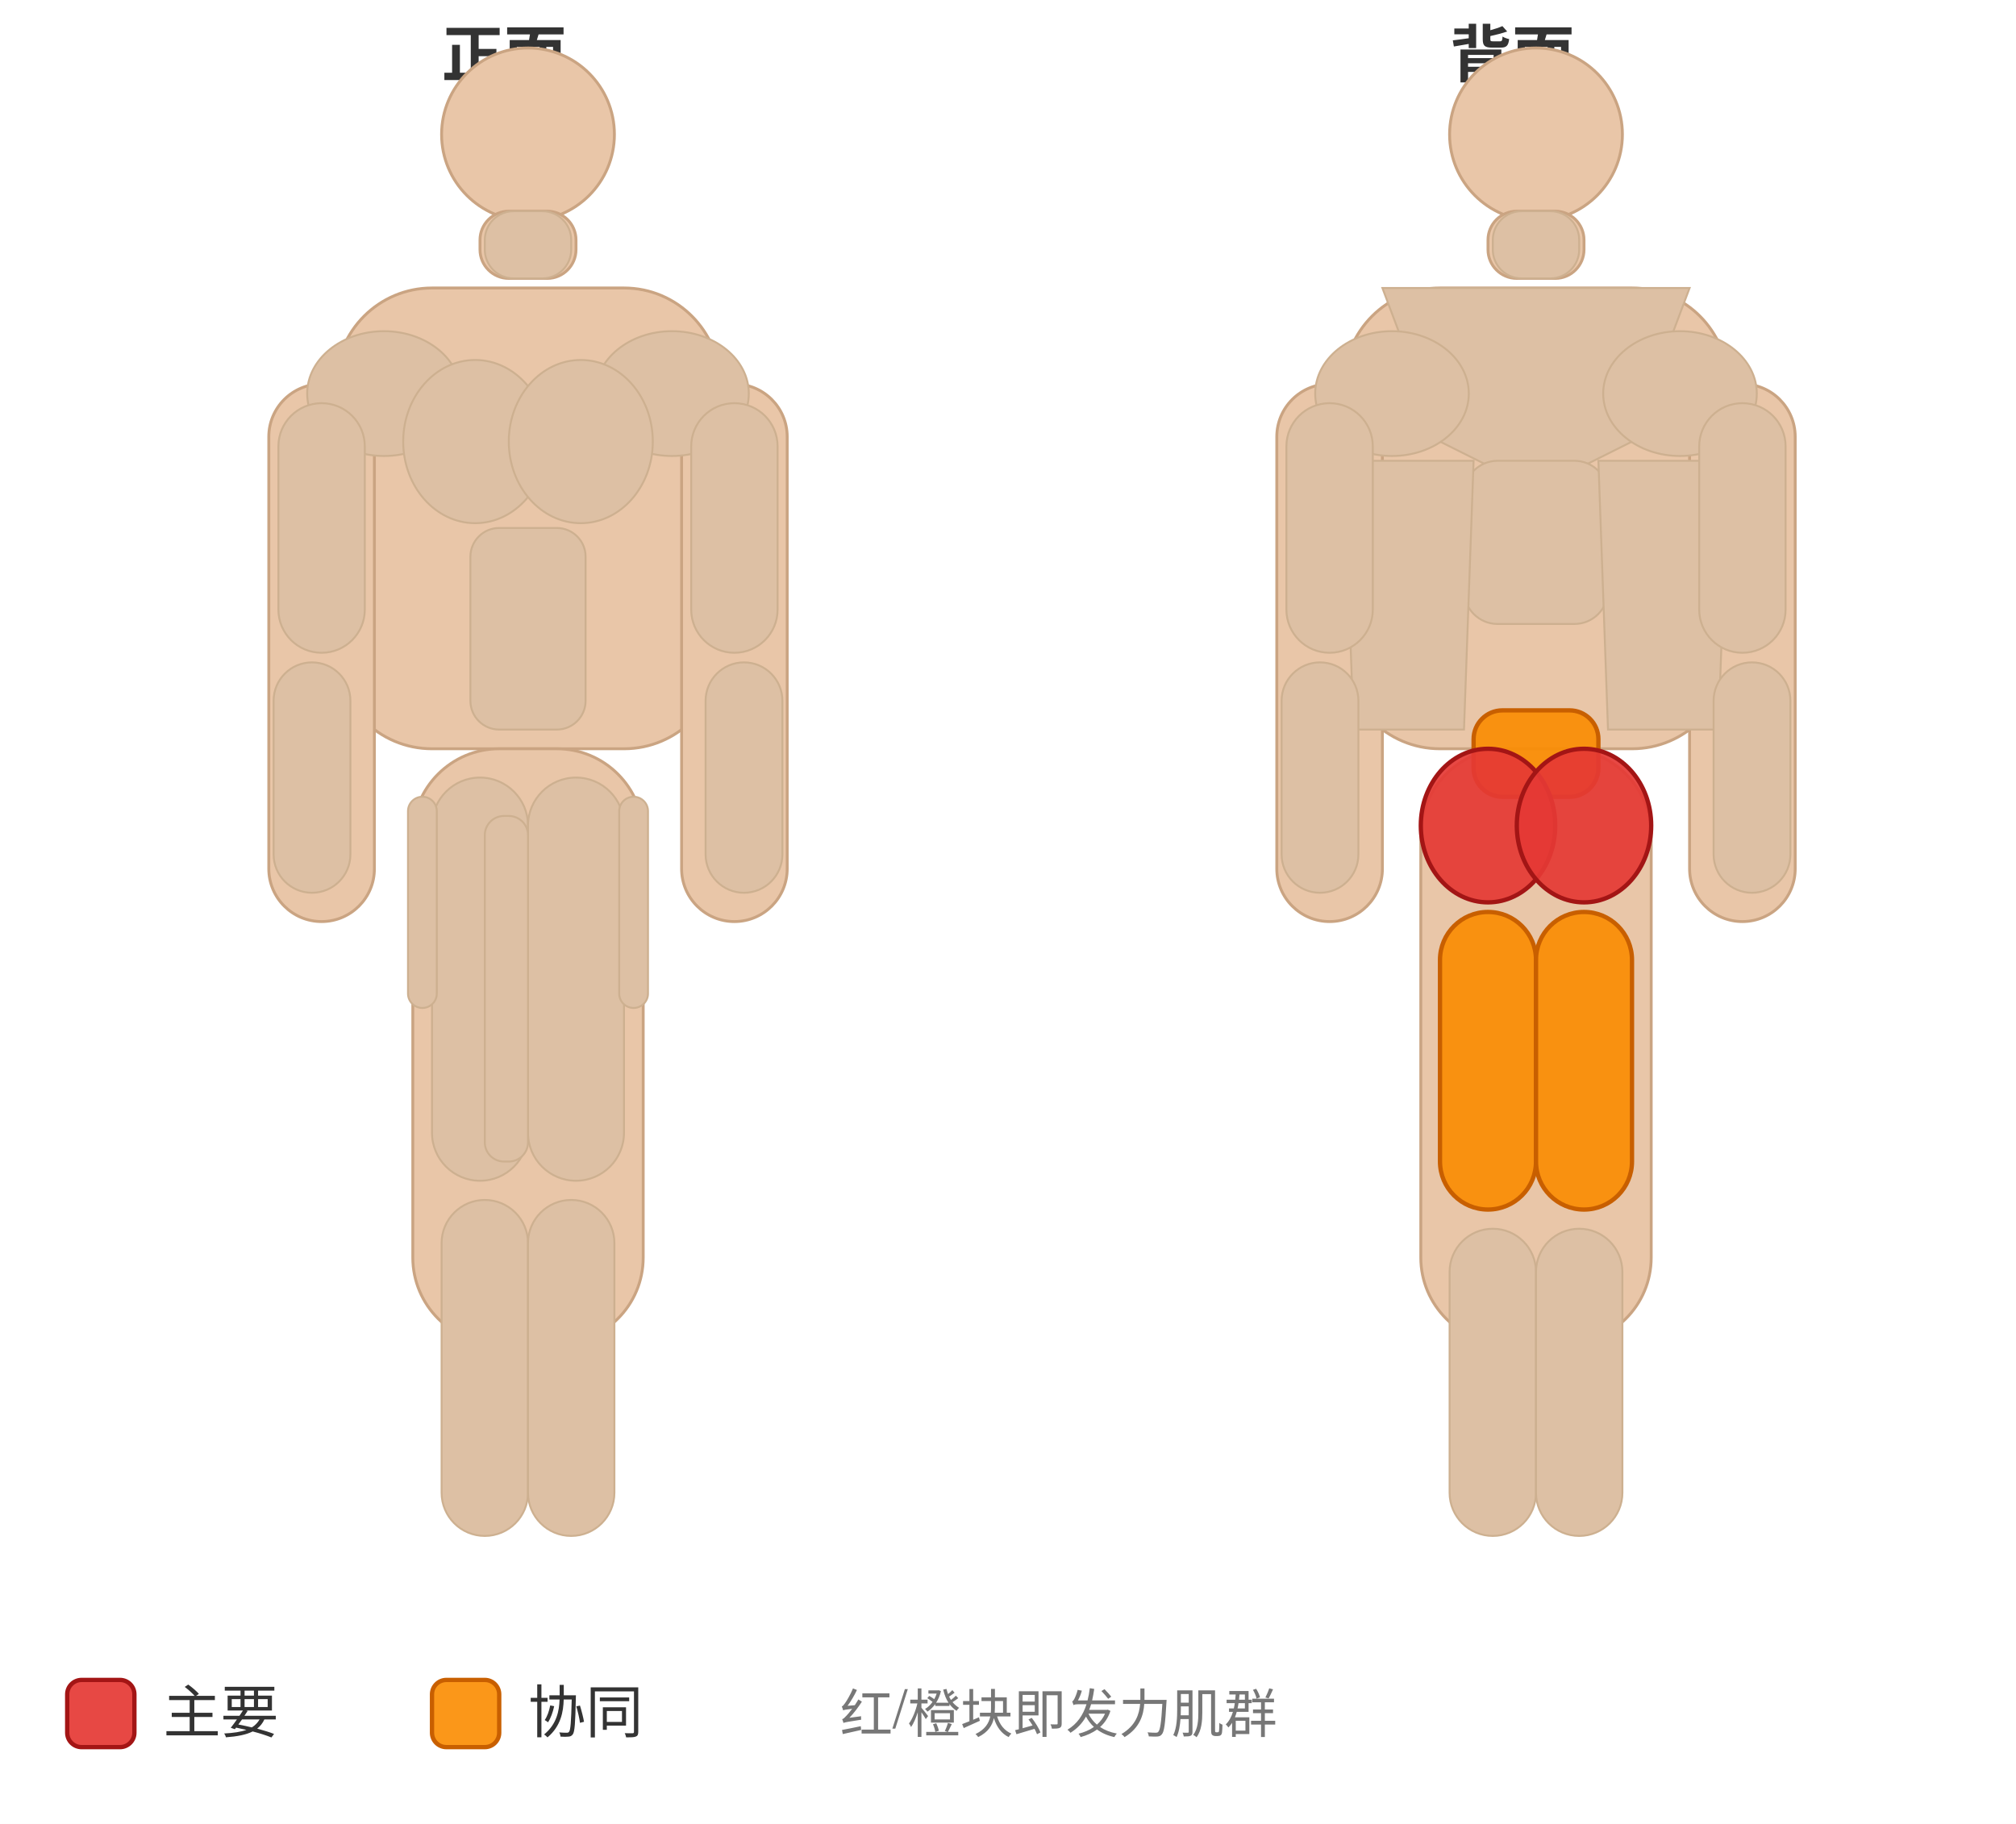
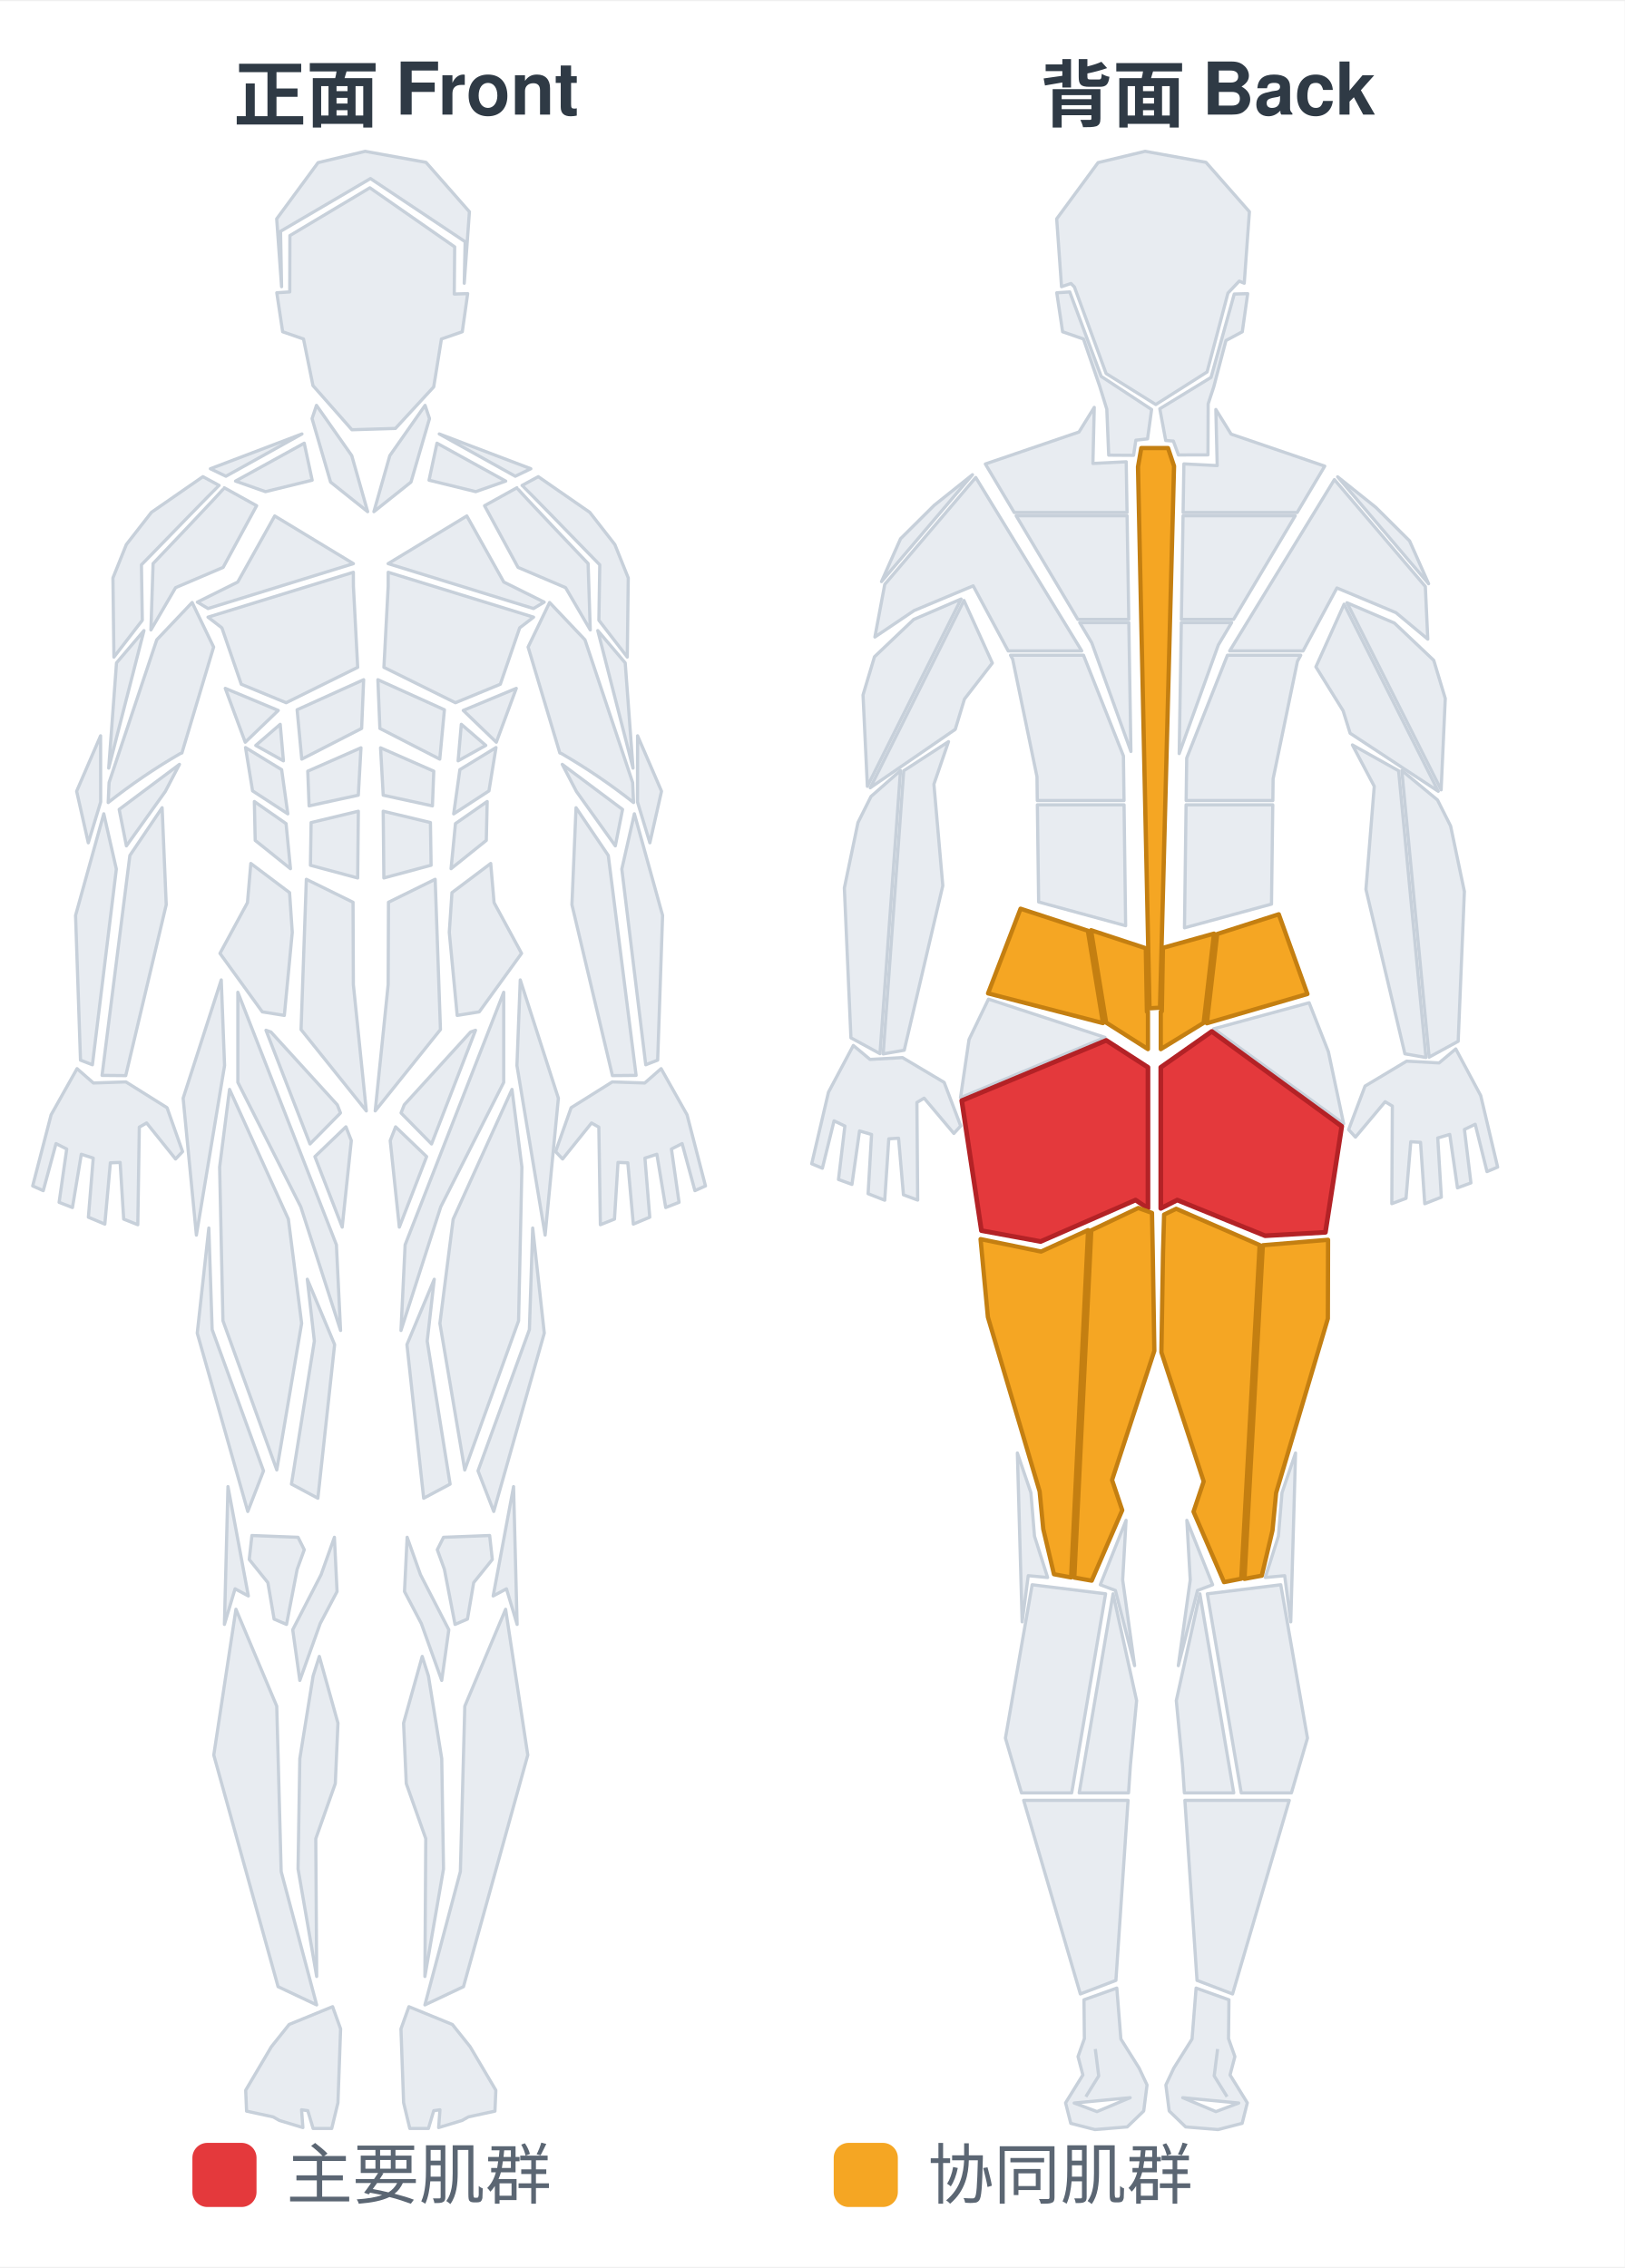
- <svg xmlns="http://www.w3.org/2000/svg" viewBox="0 0 420 380" width="420" height="380" font-family="-apple-system,Segoe UI,Helvetica,Arial,sans-serif">
-   <rect width="420" height="380" fill="#ffffff" />
-   <text x="105" y="16" font-size="13" font-weight="700" text-anchor="middle" fill="#333">正面</text>
-   <text x="315" y="16" font-size="13" font-weight="700" text-anchor="middle" fill="#333">背面</text>
-   <g transform="translate(10,0)">
-     <circle fill="#e9c6a8" stroke="#caa482" stroke-width="0.6" cx="100" cy="28" r="18" />
-     <rect fill="#e9c6a8" stroke="#caa482" stroke-width="0.6" x="90" y="44" width="20" height="14" rx="6" />
-     <rect fill="#e9c6a8" stroke="#caa482" stroke-width="0.6" x="60" y="60" width="80" height="96" rx="20" />
-     <rect fill="#e9c6a8" stroke="#caa482" stroke-width="0.6" x="46" y="80" width="22" height="112" rx="11" />
-     <rect fill="#e9c6a8" stroke="#caa482" stroke-width="0.6" x="132" y="80" width="22" height="112" rx="11" />
-     <rect fill="#e9c6a8" stroke="#caa482" stroke-width="0.6" x="76" y="156" width="48" height="124" rx="18" />
-     <rect fill="#ddc0a4" stroke="#cdb090" stroke-width="0.4" x="91" y="44" width="18" height="14" rx="6" />
-     <ellipse fill="#ddc0a4" stroke="#cdb090" stroke-width="0.4" cx="70" cy="82" rx="16" ry="13" />
-     <ellipse fill="#ddc0a4" stroke="#cdb090" stroke-width="0.4" cx="130" cy="82" rx="16" ry="13" />
-     <ellipse fill="#ddc0a4" stroke="#cdb090" stroke-width="0.4" cx="89" cy="92" rx="15" ry="17" />
-     <ellipse fill="#ddc0a4" stroke="#cdb090" stroke-width="0.4" cx="111" cy="92" rx="15" ry="17" />
-     <rect fill="#ddc0a4" stroke="#cdb090" stroke-width="0.4" x="48" y="84" width="18" height="52" rx="9" />
-     <rect fill="#ddc0a4" stroke="#cdb090" stroke-width="0.4" x="134" y="84" width="18" height="52" rx="9" />
-     <rect fill="#ddc0a4" stroke="#cdb090" stroke-width="0.4" x="47" y="138" width="16" height="48" rx="8" />
-     <rect fill="#ddc0a4" stroke="#cdb090" stroke-width="0.4" x="137" y="138" width="16" height="48" rx="8" />
-     <rect fill="#ddc0a4" stroke="#cdb090" stroke-width="0.4" x="88" y="110" width="24" height="42" rx="6" />
-     <rect fill="#ddc0a4" stroke="#cdb090" stroke-width="0.4" x="80" y="162" width="20" height="84" rx="10" />
-     <rect fill="#ddc0a4" stroke="#cdb090" stroke-width="0.4" x="100" y="162" width="20" height="84" rx="10" />
-     <rect fill="#ddc0a4" stroke="#cdb090" stroke-width="0.4" x="91" y="170" width="9" height="72" rx="4" />
-     <rect fill="#ddc0a4" stroke="#cdb090" stroke-width="0.4" x="75" y="166" width="6" height="44" rx="3" />
-     <rect fill="#ddc0a4" stroke="#cdb090" stroke-width="0.4" x="119" y="166" width="6" height="44" rx="3" />
-     <rect fill="#ddc0a4" stroke="#cdb090" stroke-width="0.4" x="82" y="250" width="18" height="70" rx="9" />
-     <rect fill="#ddc0a4" stroke="#cdb090" stroke-width="0.4" x="100" y="250" width="18" height="70" rx="9" />
+ <svg xmlns="http://www.w3.org/2000/svg" viewBox="0 0 76 106" width="260" height="363" role="img" font-family="-apple-system,BlinkMacSystemFont,Segoe UI,Helvetica,Arial,sans-serif">
+   <rect width="76" height="106" fill="#ffffff" />
+   <text x="19" y="5.6" font-size="3.4" font-weight="600" text-anchor="middle" fill="#2f3a45">正面 Front</text>
+   <text x="56.5" y="5.6" font-size="3.4" font-weight="600" text-anchor="middle" fill="#2f3a45">背面 Back</text>
+   <g transform="translate(1.5,7)">
+     <path d="m 11.672,6.359 -0.048,-2.591 4.206,-2.468 4.428,2.954 -0.041,1.944 0.242,-3.345 -2.031,-2.311 -2.845,-0.516 -2.204,0.529 -1.936,2.631 z" fill="#e8ecf1" stroke="#c7d0da" stroke-width="0.15" stroke-linejoin="round" />
+     <path d="m 19.749,6.703 0.02,-2.207 -3.967,-2.764 -3.741,2.236 -0.006,2.635 -0.607,0.04 0.274,1.824 0.976,0.339 0.442,2.18 1.822,2.066 2.035,-0.061 1.792,-1.944 0.36,-2.241 0.976,-0.339 0.252,-1.784 z" fill="#e8ecf1" stroke="#c7d0da" stroke-width="0.15" stroke-linejoin="round" />
+     <path d="m 13.305,11.911 1.65,2.352 0.744,2.622 -1.735,-1.384 -0.866,-2.971 z" fill="#e8ecf1" stroke="#c7d0da" stroke-width="0.15" stroke-linejoin="round" />
+     <path d="m 18.385,11.911 -1.65,2.352 -0.745,2.622 1.735,-1.384 0.866,-2.971 z" fill="#e8ecf1" stroke="#c7d0da" stroke-width="0.15" stroke-linejoin="round" />
+     <path d="m 19.048,13.248 3.557,1.979 0.727,-0.351 z m -0.107,0.433 -0.371,1.731 2.185,0.536 1.401,-0.494 z" fill="#e8ecf1" stroke="#c7d0da" stroke-width="0.15" stroke-linejoin="round" />
+     <path d="m 22.922,15.657 0.758,-0.41 2.408,1.668 1.174,1.507 0.627,1.563 -0.046,3.702 -1.328,-1.722 0.041,-2.594 -0.488,-0.5 c 0,0 -3.098,-3.191 -3.144,-3.214 z m -0.241,0.109 c -0.001,0.052 3.33,3.547 3.33,3.547 l 0.101,3.104 -1.154,-1.978 -2.225,-0.948 -1.566,-2.885 z" fill="#e8ecf1" stroke="#c7d0da" stroke-width="0.15" stroke-linejoin="round" />
+     <path d="m 12.625,13.248 -3.557,1.979 -0.727,-0.351 z m 0.107,0.433 0.371,1.731 -2.185,0.536 -1.401,-0.494 z" fill="#e8ecf1" stroke="#c7d0da" stroke-width="0.15" stroke-linejoin="round" />
+     <path d="m 8.75,15.657 -0.758,-0.41 -2.408,1.668 -1.174,1.507 -0.627,1.563 0.046,3.702 1.328,-1.722 -0.041,-2.594 0.488,-0.5 c 0,0 3.098,-3.191 3.144,-3.214 z m 0.241,0.109 c 0.002,0.052 -3.33,3.547 -3.33,3.547 l -0.101,3.104 1.154,-1.978 2.225,-0.948 1.566,-2.885 z" fill="#e8ecf1" stroke="#c7d0da" stroke-width="0.15" stroke-linejoin="round" />
+     <path d="m 27.622,30.815 -0.338,1.705 -1.819,-2.544 -0.663,-1.269 z m -2.853,-2.61 c -0.026,-0.014 -0.054,-0.025 -0.082,-0.032 l -1.483,-4.955 1.005,-2.084 1.655,1.745 2.23,6.677 0.042,0.937 c -1.065,-0.842 -2.19,-1.607 -3.364,-2.288 z m 1.694,-5.757 1.649,6.434 -0.365,-4.923 z" fill="#e8ecf1" stroke="#c7d0da" stroke-width="0.15" stroke-linejoin="round" />
+     <path d="m 26.955,32.969 1.301,10.289 -1.108,0.01 -1.894,-7.996 0.192,-4.537 z m 1.22,-1.95 -0.587,2.586 1.119,9.156 0.558,-0.217 0.23,-6.77 z" fill="#e8ecf1" stroke="#c7d0da" stroke-width="0.15" stroke-linejoin="round" />
+     <path d="m 4.075,30.815 0.338,1.705 1.819,-2.544 0.663,-1.269 z m 2.853,-2.61 c 0.026,-0.014 0.054,-0.025 0.082,-0.032 l 1.483,-4.955 -1.005,-2.084 -1.655,1.745 -2.23,6.677 -0.042,0.937 c 1.065,-0.842 2.19,-1.607 3.364,-2.288 z m -1.694,-5.757 -1.649,6.434 0.365,-4.923 z" fill="#e8ecf1" stroke="#c7d0da" stroke-width="0.15" stroke-linejoin="round" />
+     <path d="m 4.575,32.969 -1.301,10.289 1.108,0.01 1.894,-7.996 -0.192,-4.537 z m -1.22,-1.95 0.587,2.586 -1.119,9.156 -0.558,-0.217 -0.23,-6.77 z" fill="#e8ecf1" stroke="#c7d0da" stroke-width="0.15" stroke-linejoin="round" />
+     <path d="m 20.337,17.085 1.729,3.091 1.890,0.94 -0.5,0.3 -6.8, -2.1 z" fill="#e8ecf1" stroke="#c7d0da" stroke-width="0.15" stroke-linejoin="round" />
+     <path d="m 16.66,19.72 6.8,2.1 -0.65,0.5 -0.906,2.638 -2.1,0.865 -3.345,-1.655 0.2,-3.8 z" fill="#e8ecf1" stroke="#c7d0da" stroke-width="0.15" stroke-linejoin="round" />
+     <path d="m 11.351,17.085 -1.729,3.091 -1.890,0.94 0.5,0.3 6.8,-2.1 z" fill="#e8ecf1" stroke="#c7d0da" stroke-width="0.15" stroke-linejoin="round" />
+     <path d="m 15.03,19.72 -6.8,2.1 0.65,0.5 0.906,2.638 2.1,0.865 3.346,-1.655 -0.2,-3.8 z" fill="#e8ecf1" stroke="#c7d0da" stroke-width="0.15" stroke-linejoin="round" />
+     <path d="m 19.642,34.708 1.813,-1.365 0.157,1.833 1.286,2.373 -1.98,2.737 -1.031,0.166 -0.37,-3.888 z" fill="#e8ecf1" stroke="#c7d0da" stroke-width="0.15" stroke-linejoin="round" />
+     <path d="M 19.289,26.152 l -3.112 -1.406 0.094 2.28 2.801 1.436 z M 21.224,27.820 l -1.294 0.721 0.15 -1.709 z M 20.171,26.183 l 2.48 -1.032 -0.934 2.521 z M 21.702,27.921 l -1.69 1.034 -0.289 2.068 1.65 -1.075 z" fill="#e8ecf1" stroke="#c7d0da" stroke-width="0.15" stroke-linejoin="round" />
+     <path d="M 18.791,29.025 l -0.062 1.624 -2.303 -0.5 -0.124 -2.217 z M 18.635,31.429 l 0.031 1.998 -2.21 0.594 -0.031 -3.123 z M 21.290,30.444 l -1.484 1.034 -0.206 2.109 1.649 -1.324 z" fill="#e8ecf1" stroke="#c7d0da" stroke-width="0.15" stroke-linejoin="round" />
+     <path d="m 12.046,34.708 -1.813,-1.365 -0.157,1.833 -1.286,2.374 1.98,2.736 1.031,0.166 0.371,-3.887 z" fill="#e8ecf1" stroke="#c7d0da" stroke-width="0.15" stroke-linejoin="round" />
+     <path d="m 15.636,44.92 -0.606,-5.912 -0.015,-3.849 -2.185,-1.075 -0.247,7.03 z" fill="#e8ecf1" stroke="#c7d0da" stroke-width="0.15" stroke-linejoin="round" />
+     <path d="m 16.052,44.919 0.606,-5.912 0.015,-3.849 2.184,-1.075 0.247,7.03 z" fill="#e8ecf1" stroke="#c7d0da" stroke-width="0.15" stroke-linejoin="round" />
+     <path d="m 12.399,26.152 3.112,-1.406 -0.094,2.28 -2.801,1.436 z m -1.935,1.669 1.294,0.721 -0.15,-1.709 z m 1.053,-1.637 -2.479,-1.033 0.934,2.521 z m -1.532,1.737 1.69,1.034 0.289,2.067 -1.649,-1.075 z" fill="#e8ecf1" stroke="#c7d0da" stroke-width="0.15" stroke-linejoin="round" />
+     <path d="M 12.897,29.025 l 0.062 1.624 2.303 -0.5 0.124 -2.217 z M 13.053,31.430 l -0.031 1.998 2.21 0.594 0.031 -3.123 z M 10.398,30.445 l 1.484 1.034 0.206 2.109 -1.65 -1.324 z" fill="#e8ecf1" stroke="#c7d0da" stroke-width="0.15" stroke-linejoin="round" />
+     <path d="m 14.404,45.04 0.022,-0.028 -0.149,-0.379 -3.102,-3.404 -0.233,-0.083 2.059,5.32 z m -1.173,2.018 1.277,3.299 0.426,-4.049 -0.252,-0.643 z" fill="#e8ecf1" stroke="#c7d0da" stroke-width="0.15" stroke-linejoin="round" />
+     <path d="m 17.284,45.04 -0.022,-0.028 0.149,-0.379 3.102,-3.404 0.232,-0.083 -2.058,5.32 z m 1.173,2.018 -1.277,3.299 -0.426,-4.048 0.252,-0.643 z" fill="#e8ecf1" stroke="#c7d0da" stroke-width="0.15" stroke-linejoin="round" />
+     <path d="m 23.419,50.399 -0.155,4.751 -2.403,6.609 0.736,1.9 2.364,-8.344 z m -0.582,-11.608 -0.155,4.007 1.318,7.932 0.62,-6.403 z m -0.387,5.123 -2.752,6.073 -0.62,4.874 1.162,6.858 2.519,-6.981 0.155,-7.188 z" fill="#e8ecf1" stroke="#c7d0da" stroke-width="0.15" stroke-linejoin="round" />
+     <path d="m 22.063,39.37 v 4.214 l -2.946,5.825 -1.86,5.783 0.194,-4.007 z m -3.249,13.426 -0.065,0.155 -1.213,2.902 0.783,7.188 1.236,-0.661 -1.071,-6.693 z" fill="#e8ecf1" stroke="#c7d0da" stroke-width="0.15" stroke-linejoin="round" />
+     <path d="m 17.256,87.868 0.124,3.452 0.29,1.206 h 0.871 l 0.249,-0.832 0.291,-0.042 -0.062,0.832 1.099,-0.333 0.291,-0.166 1.244,-0.27 0.042,-0.977 -1.203,-2.037 -0.83,-1.04 -2.033,-0.832 z" fill="#e8ecf1" stroke="#c7d0da" stroke-width="0.15" stroke-linejoin="round" />
+     <path d="m 18.251,70.441 0.291,0.915 0.622,3.868 0.083,5.157 -0.871,5.033 0.041,-6.447 -0.912,-2.578 -0.126,-2.828 z m 1.992,2.329 -0.208,7.736 -1.659,6.239 1.805,-0.853 3.008,-10.836 -1.037,-6.821 z" fill="#e8ecf1" stroke="#c7d0da" stroke-width="0.15" stroke-linejoin="round" />
+     <path d="m 21.405,64.784 0.124,1.123 -0.871,1.082 -0.291,1.706 -0.581,0.249 -0.498,-2.579 -0.332,-0.915 0.291,-0.582 z m -3.859,0.083 0.622,1.747 1.327,2.579 -0.332,2.371 -0.954,-2.662 -0.787,-1.497 z m 4.978,-2.37 -0.954,5.116 0.622,-0.333 0.498,1.664 z" fill="#e8ecf1" stroke="#c7d0da" stroke-width="0.15" stroke-linejoin="round" />
+     <path d="m 8.269,50.399 0.155,4.751 2.403,6.61 -0.736,1.9 -2.364,-8.344 z m 0.581,-11.608 0.155,4.007 -1.318,7.932 -0.62,-6.403 z m 0.388,5.122 2.752,6.072 0.62,4.874 -1.162,6.858 -2.519,-6.982 -0.155,-7.188 z" fill="#e8ecf1" stroke="#c7d0da" stroke-width="0.15" stroke-linejoin="round" />
+     <path d="m 9.626,39.369 v 4.214 l 2.945,5.825 1.86,5.783 -0.194,-4.007 z m 3.249,13.426 0.065,0.155 1.213,2.902 -0.783,7.188 -1.236,-0.661 1.071,-6.693 z" fill="#e8ecf1" stroke="#c7d0da" stroke-width="0.15" stroke-linejoin="round" />
+     <path d="m 14.433,87.868 -0.124,3.452 -0.291,1.206 h -0.871 l -0.249,-0.832 -0.291,-0.042 0.062,0.832 -1.099,-0.333 -0.291,-0.166 -1.245,-0.27 -0.041,-0.977 1.203,-2.038 0.83,-1.04 2.033,-0.832 z" fill="#e8ecf1" stroke="#c7d0da" stroke-width="0.15" stroke-linejoin="round" />
+     <path d="m 13.438,70.441 -0.291,0.915 -0.622,3.868 -0.083,5.157 0.872,5.033 -0.042,-6.447 0.913,-2.578 0.124,-2.828 z m -1.992,2.329 0.207,7.736 1.66,6.239 -1.805,-0.853 -3.008,-10.836 1.037,-6.821 z" fill="#e8ecf1" stroke="#c7d0da" stroke-width="0.15" stroke-linejoin="round" />
+     <path d="m 10.284,64.784 -0.124,1.123 0.871,1.082 0.291,1.706 0.581,0.249 0.498,-2.579 0.332,-0.915 -0.291,-0.582 z m 3.859,0.083 -0.622,1.747 -1.328,2.579 0.332,2.371 0.954,-2.662 0.788,-1.496 z m -4.979,-2.371 0.954,5.116 -0.622,-0.333 -0.498,1.664 z" fill="#e8ecf1" stroke="#c7d0da" stroke-width="0.15" stroke-linejoin="round" />
+     <path d="m 3.205,27.37 0.005,3.094 -0.58,1.912 -0.545,-2.412 z" fill="#e8ecf1" stroke="#c7d0da" stroke-width="0.15" stroke-linejoin="round" />
+     <path d="m 4.39,43.563 -1.52,0.051 -0.766,-0.671 -1.213,2.158 -0.862,3.329 0.494,0.221 0.598,-2.202 0.5,0.254 -0.356,2.494 0.624,0.243 0.414,-2.492 0.558,0.179 -0.226,2.766 0.769,0.323 0.258,-2.868 0.458,-0.018 0.166,2.652 0.66,0.263 0.071,-4.566 0.342,-0.194 1.353,1.684 0.328,-0.344 -0.726,-2.055 z" fill="#e8ecf1" stroke="#c7d0da" stroke-width="0.15" stroke-linejoin="round" />
+     <path d="m 28.325,27.37 -0.005,3.094 0.58,1.912 0.545,-2.412 z" fill="#e8ecf1" stroke="#c7d0da" stroke-width="0.15" stroke-linejoin="round" />
+     <path d="m 27.14,43.563 1.52,0.051 0.766,-0.671 1.213,2.158 0.862,3.329 -0.494,0.221 -0.598,-2.202 -0.5,0.254 0.356,2.494 -0.624,0.243 -0.414,-2.492 -0.558,0.179 0.226,2.766 -0.769,0.323 -0.258,-2.868 -0.458,-0.018 -0.166,2.652 -0.66,0.263 -0.071,-4.566 -0.342,-0.194 -1.353,1.684 -0.328,-0.344 0.726,-2.055 z" fill="#e8ecf1" stroke="#c7d0da" stroke-width="0.15" stroke-linejoin="round" />
+     <path d="m 48.157,6.359 0.442,-0.15 0.161,0.164 1.482,4.048 2.324,1.451 2.4,-1.524 0.976,-3.69 0.528,-0.559 0.234,0.098 0.242,-3.345 -2.031,-2.311 -2.845,-0.516 -2.204,0.529 -1.936,2.631 z" fill="#e8ecf1" stroke="#c7d0da" stroke-width="0.15" stroke-linejoin="round" />
+     <path d="m 52.37,12.105 -2.358,-1.55 -1.471,-3.951 -0.607,0.04 0.274,1.824 0.976,0.339 0.761,2.216 0.33,1.068 0.089,2.149 1.164,0.008 0.106,-0.708 0.547,-0.061 z m 1.018,1.476 0.238,0.65 1.381,-0.004 0.01,-2.388 0.26,-0.791 0.572,-2.17 0.764,-0.41 0.252,-1.784 -0.629,0.019 -1.085,3.9 -2.397,1.467 0.277,1.485 z" fill="#e8ecf1" stroke="#c7d0da" stroke-width="0.15" stroke-linejoin="round" />
+     <path d="M 49.625,14.629 L 49.688,12.005 L 48.974,13.157 L 44.594,14.654 L 45.945,16.925 L 51.222,16.925 L 51.183,14.550 Z" fill="#e8ecf1" stroke="#c7d0da" stroke-width="0.15" stroke-linejoin="round" />
+     <path d="M 46.034,17.075 L 48.920,21.925 L 51.303,21.925 L 51.224,17.075 Z" fill="#e8ecf1" stroke="#c7d0da" stroke-width="0.15" stroke-linejoin="round" />
+     <path d="M 49.009,22.075 L 49.572,23.022 L 51.403,28.104 L 51.305,22.075 Z" fill="#e8ecf1" stroke="#c7d0da" stroke-width="0.15" stroke-linejoin="round" />
+     <path d="M 55.439,14.729 L 55.376,12.104 L 56.090,13.256 L 60.470,14.754 L 59.179,16.925 L 53.844,16.925 L 53.881,14.649 Z" fill="#e8ecf1" stroke="#c7d0da" stroke-width="0.15" stroke-linejoin="round" />
+     <path d="M 59.089,17.075 L 56.204,21.925 L 53.763,21.925 L 53.842,17.075 Z" fill="#e8ecf1" stroke="#c7d0da" stroke-width="0.15" stroke-linejoin="round" />
+     <path d="M 56.114,22.075 L 55.492,23.121 L 53.661,28.203 L 53.761,22.075 Z" fill="#e8ecf1" stroke="#c7d0da" stroke-width="0.15" stroke-linejoin="round" />
+     <path d="M 44.144,15.285 L 39.888,20.286 L 39.426,22.749 L 41.263,21.510 L 44.025,20.355 L 45.663,23.400 L 49.103,23.400 Z" fill="#e8ecf1" stroke="#c7d0da" stroke-width="0.15" stroke-linejoin="round" />
+     <path d="M 42.201,16.586 L 40.626,18.152 L 39.736,20.156 L 43.992,15.155 Z" fill="#e8ecf1" stroke="#c7d0da" stroke-width="0.15" stroke-linejoin="round" />
+     <path d="M 45.771,23.600 L 45.872,23.789 L 47.009,29.286 L 47.023,30.400 L 51.080,30.400 L 51.053,28.314 L 49.185,23.600 Z" fill="#e8ecf1" stroke="#c7d0da" stroke-width="0.15" stroke-linejoin="round" />
+     <path d="M 47.026,30.600 L 47.086,35.145 L 51.156,36.255 L 51.082,30.600 Z" fill="#e8ecf1" stroke="#c7d0da" stroke-width="0.15" stroke-linejoin="round" />
+     <path d="M 62.863,16.686 L 64.438,18.251 L 65.328,20.255 L 61.073,15.254 Z" fill="#e8ecf1" stroke="#c7d0da" stroke-width="0.15" stroke-linejoin="round" />
+     <path d="M 60.921,15.384 L 65.176,20.385 L 65.290,22.849 L 63.801,21.609 L 61.039,20.454 L 59.455,23.400 L 56.022,23.400 Z" fill="#e8ecf1" stroke="#c7d0da" stroke-width="0.15" stroke-linejoin="round" />
+     <path d="M 59.347,23.600 L 59.192,23.888 L 58.055,29.385 L 58.042,30.400 L 53.986,30.400 L 54.012,28.413 L 55.918,23.600 Z" fill="#e8ecf1" stroke="#c7d0da" stroke-width="0.15" stroke-linejoin="round" />
+     <path d="M 58.039,30.600 L 57.979,35.245 L 53.908,36.354 L 53.983,30.600 Z" fill="#e8ecf1" stroke="#c7d0da" stroke-width="0.15" stroke-linejoin="round" />
+     <path d="M 43.593,21.039 L 44.920,23.967 L 43.615,25.653 L 43.186,27.069 L 39.209,29.802 Z" fill="#e8ecf1" stroke="#c7d0da" stroke-width="0.15" stroke-linejoin="round" />
+     <path d="M 43.459,20.972 L 39.075,29.735 L 38.871,25.461 L 39.407,23.674 L 41.242,21.927 Z" fill="#e8ecf1" stroke="#c7d0da" stroke-width="0.15" stroke-linejoin="round" />
+     <path d="M 40.717,42.425 l -1.518,0.086 -0.782,-0.653 -1.162,2.186 -0.784,3.348 0.499,0.209 0.546,-2.216 0.506,0.242 -0.298,2.502 0.629,0.229 0.355,-2.501 0.562,0.165 -0.161,2.771 0.777,0.305 0.191,-2.873 0.457,-0.029 0.228,2.648 0.666,0.248 -0.036,-4.567 0.337,-0.202 1.392,1.651 0.32,-0.351 -0.774,-2.037 z" fill="#e8ecf1" stroke="#c7d0da" stroke-width="0.15" stroke-linejoin="round" />
+     <path d="M 40.775,29.006 L 42.870,27.644 L 42.187,29.635 L 42.603,34.383 L 40.799,42.081 L 39.814,42.253 Z" fill="#e8ecf1" stroke="#c7d0da" stroke-width="0.15" stroke-linejoin="round" />
+     <path d="M 39.665,42.242 L 38.305,41.501 L 37.998,34.491 L 38.635,31.429 L 39.245,30.209 L 40.625,28.994 Z" fill="#e8ecf1" stroke="#c7d0da" stroke-width="0.15" stroke-linejoin="round" />
+     <path d="M 61.376,21.213 L 60.056,24.145 L 61.330,26.199 L 61.657,27.251 L 65.780,29.966 Z" fill="#e8ecf1" stroke="#c7d0da" stroke-width="0.15" stroke-linejoin="round" />
+     <path d="M 61.510,21.146 L 65.914,29.899 L 66.108,25.624 L 65.568,23.839 L 63.729,22.096 Z" fill="#e8ecf1" stroke="#c7d0da" stroke-width="0.15" stroke-linejoin="round" />
+     <path d="M 64.301,42.592 l 1.518,0.083 0.78,-0.655 1.167,2.183 0.792,3.346 -0.498,0.211 -0.551,-2.215 -0.505,0.243 0.304,2.501 -0.629,0.23 -0.361,-2.5 -0.562,0.167 0.168,2.77 -0.776,0.306 -0.197,-2.872 -0.457,-0.028 -0.222,2.648 -0.665,0.249 0.025,-4.567 -0.337,-0.201 -1.388,1.655 -0.321,-0.35 0.77,-2.039 z" fill="#e8ecf1" stroke="#c7d0da" stroke-width="0.15" stroke-linejoin="round" />
+     <path d="M 65.204,42.420 L 63.925,29.007 L 61.764,27.798 L 62.786,29.733 L 62.397,34.555 L 64.219,42.248 Z" fill="#e8ecf1" stroke="#c7d0da" stroke-width="0.15" stroke-linejoin="round" />
+     <path d="M 64.075,28.993 L 65.353,42.405 L 66.712,41.663 L 67.002,34.653 L 66.358,31.591 L 65.745,30.373 Z" fill="#e8ecf1" stroke="#c7d0da" stroke-width="0.15" stroke-linejoin="round" />
+     <path d="m 51.734,14.789 0.539,25.331 0.49,-0.03 0.657,-25.339 -0.281,-0.842 -1.251,-4.9e-4 z" fill="#f5a623" stroke="#c47f11" stroke-width="0.2" stroke-linejoin="round" />
+     <path d="M 52.100,37.310 L 49.537,36.465 L 50.244,40.788 L 52.200,42.030 L 52.200,40.270 L 52.150,40.280 Z" fill="#f5a623" stroke="#c47f11" stroke-width="0.2" stroke-linejoin="round" />
+     <path d="M 49.389,36.490 L 46.240,35.460 L 44.720,39.420 L 50.096,40.812 Z" fill="#f5a623" stroke="#c47f11" stroke-width="0.2" stroke-linejoin="round" />
+     <path d="M 52.800,42.030 L 52.800,40.270 L 52.850,40.260 L 52.900,37.290 L 55.289,36.625 L 54.805,40.801 Z" fill="#f5a623" stroke="#c47f11" stroke-width="0.2" stroke-linejoin="round" />
+     <path d="M 55.439,36.643 L 55.980,36.470 L 58.320,35.720 L 59.660,39.450 L 54.955,40.819 Z" fill="#f5a623" stroke="#c47f11" stroke-width="0.2" stroke-linejoin="round" />
+     <path d="M 50.191,41.481 L 44.740,39.690 L 43.830,41.580 L 43.431,44.301 Z" fill="#e8ecf1" stroke="#c7d0da" stroke-width="0.15" stroke-linejoin="round" />
+     <path d="M 50.249,41.619 L 43.489,44.439 L 44.410,50.520 L 47.180,51.030 L 51.620,49.090 L 52.200,49.480 L 52.200,42.880 Z" fill="#e4393c" stroke="#b32226" stroke-width="0.22" stroke-linejoin="round" />
+     <path d="M 55.274,41.079 L 61.354,45.519 L 60.640,42.150 L 59.740,39.860 Z" fill="#e8ecf1" stroke="#c7d0da" stroke-width="0.15" stroke-linejoin="round" />
+     <path d="M 55.186,41.201 L 52.800,42.880 L 52.800,49.480 L 53.570,49.090 L 57.680,50.760 L 60.500,50.600 L 61.266,45.641 Z" fill="#e4393c" stroke="#b32226" stroke-width="0.22" stroke-linejoin="round" />
+     <path d="m 51.176,64.074 -1.206,3.015 0.707,0.266 0.898,3.518 -0.558,-4.012 z m -5.085,-3.15 0.634,1.861 0.168,2.033 0.613,1.931 -0.906,-0.085 -0.285,2.16 z" fill="#e8ecf1" stroke="#c7d0da" stroke-width="0.15" stroke-linejoin="round" />
+     <path d="m 54.019,64.074 1.206,3.015 -0.707,0.266 -0.898,3.518 0.558,-4.012 z m 5.085,-3.15 -0.634,1.861 -0.168,2.033 -0.613,1.931 0.906,-0.085 0.285,2.16 z" fill="#e8ecf1" stroke="#c7d0da" stroke-width="0.15" stroke-linejoin="round" />
+     <path d="M 50.568,67.512 L 51.669,72.509 L 51.379,75.532 L 51.292,76.825 L 48.983,76.825 Z" fill="#e8ecf1" stroke="#c7d0da" stroke-width="0.15" stroke-linejoin="round" />
+     <path d="M 50.218,67.512 L 48.633,76.825 L 46.283,76.825 L 45.533,74.263 L 46.783,67.088 Z" fill="#e8ecf1" stroke="#c7d0da" stroke-width="0.15" stroke-linejoin="round" />
+     <path d="M 46.386,77.175 L 51.269,77.175 L 50.701,85.598 L 49.037,86.233 Z" fill="#e8ecf1" stroke="#c7d0da" stroke-width="0.15" stroke-linejoin="round" />
+     <path d="M 54.628,67.512 L 53.526,72.509 L 53.816,75.532 L 53.903,76.825 L 56.213,76.825 Z" fill="#e8ecf1" stroke="#c7d0da" stroke-width="0.15" stroke-linejoin="round" />
+     <path d="M 54.978,67.512 L 56.563,76.825 L 58.912,76.825 L 59.662,74.263 L 58.412,67.088 Z" fill="#e8ecf1" stroke="#c7d0da" stroke-width="0.15" stroke-linejoin="round" />
+     <path d="M 53.927,77.175 L 58.810,77.175 L 56.158,86.233 L 54.495,85.598 Z" fill="#e8ecf1" stroke="#c7d0da" stroke-width="0.15" stroke-linejoin="round" />
+     <path d="M 50.933,88.341 l 0.852,1.358 0.372,0.792 -0.156,1.218 -0.77,0.744 -1.512,0.125 -1.13,-0.292 -0.242,-0.959 0.808,-1.304 -0.226,-0.86 0.297,-0.842 -0.019,-1.815 1.536,-0.548 z m -1.196,0.468 0.159,1.258 -0.602,0.974 m -0.544,0.295 1.065,0.401 1.553,-0.651 z" fill="#e8ecf1" stroke="#c7d0da" stroke-width="0.15" stroke-linejoin="round" />
+     <path d="M 49.550,50.504 L 51.751,49.461 L 52.389,49.692 L 52.424,51.499 L 52.499,56.145 L 50.521,62.188 L 50.997,63.602 L 49.569,66.897 L 48.755,66.754 Z" fill="#f5a623" stroke="#c47f11" stroke-width="0.2" stroke-linejoin="round" />
+     <path d="M 49.400,50.496 L 48.605,66.746 L 47.803,66.596 L 47.302,64.480 L 47.133,62.723 L 44.712,54.565 L 44.369,50.918 L 47.200,51.500 Z" fill="#f5a623" stroke="#c47f11" stroke-width="0.2" stroke-linejoin="round" />
+     <path d="M 54.262,88.341 l -0.852,1.358 -0.372,0.792 0.156,1.218 0.77,0.744 1.512,0.125 1.13,-0.292 0.242,-0.959 -0.808,-1.304 0.226,-0.86 -0.297,-0.842 0.019,-1.815 -1.536,-0.548 z m 1.196,0.468 -0.159,1.258 0.602,0.974 m 0.544,0.295 -1.065,0.401 -1.553,-0.651 z" fill="#e8ecf1" stroke="#c7d0da" stroke-width="0.15" stroke-linejoin="round" />
+     <path d="M 57.425,51.196 L 56.565,66.806 L 55.759,66.965 L 54.331,63.670 L 54.807,62.256 L 52.829,56.213 L 52.904,51.567 L 52.956,49.769 L 53.520,49.498 Z" fill="#f5a623" stroke="#c47f11" stroke-width="0.2" stroke-linejoin="round" />
+     <path d="M 57.575,51.204 L 60.625,50.950 L 60.616,54.633 L 58.195,62.791 L 58.026,64.547 L 57.525,66.663 L 56.715,66.814 Z" fill="#f5a623" stroke="#c47f11" stroke-width="0.2" stroke-linejoin="round" />
  </g>
-   <g transform="translate(220,0)">
-     <circle fill="#e9c6a8" stroke="#caa482" stroke-width="0.6" cx="100" cy="28" r="18" />
-     <rect fill="#e9c6a8" stroke="#caa482" stroke-width="0.6" x="90" y="44" width="20" height="14" rx="6" />
-     <rect fill="#e9c6a8" stroke="#caa482" stroke-width="0.6" x="60" y="60" width="80" height="96" rx="20" />
-     <rect fill="#e9c6a8" stroke="#caa482" stroke-width="0.6" x="46" y="80" width="22" height="112" rx="11" />
-     <rect fill="#e9c6a8" stroke="#caa482" stroke-width="0.6" x="132" y="80" width="22" height="112" rx="11" />
-     <rect fill="#e9c6a8" stroke="#caa482" stroke-width="0.6" x="76" y="156" width="48" height="124" rx="18" />
-     <rect fill="#ddc0a4" stroke="#cdb090" stroke-width="0.4" x="91" y="44" width="18" height="14" rx="6" />
-     <polygon fill="#ddc0a4" stroke="#cdb090" stroke-width="0.4" points="68,60 132,60 120,92 100,102 80,92" />
-     <ellipse fill="#ddc0a4" stroke="#cdb090" stroke-width="0.4" cx="70" cy="82" rx="16" ry="13" />
-     <ellipse fill="#ddc0a4" stroke="#cdb090" stroke-width="0.4" cx="130" cy="82" rx="16" ry="13" />
-     <rect fill="#ddc0a4" stroke="#cdb090" stroke-width="0.4" x="85" y="96" width="30" height="34" rx="7" />
-     <polygon fill="#ddc0a4" stroke="#cdb090" stroke-width="0.4" points="60,96 87,96 85,152 62,152" />
-     <polygon fill="#ddc0a4" stroke="#cdb090" stroke-width="0.4" points="113,96 140,96 138,152 115,152" />
-     <rect fill="#fb8c00" fill-opacity="0.9" stroke="#c85f00" stroke-width="0.9" x="87" y="148" width="26" height="18" rx="6" />
-     <rect fill="#ddc0a4" stroke="#cdb090" stroke-width="0.4" x="48" y="84" width="18" height="52" rx="9" />
-     <rect fill="#ddc0a4" stroke="#cdb090" stroke-width="0.4" x="134" y="84" width="18" height="52" rx="9" />
-     <rect fill="#ddc0a4" stroke="#cdb090" stroke-width="0.4" x="47" y="138" width="16" height="48" rx="8" />
-     <rect fill="#ddc0a4" stroke="#cdb090" stroke-width="0.4" x="137" y="138" width="16" height="48" rx="8" />
-     <ellipse fill="#e53935" fill-opacity="0.92" stroke="#a31515" stroke-width="0.9" cx="90" cy="172" rx="14" ry="16" />
-     <ellipse fill="#e53935" fill-opacity="0.92" stroke="#a31515" stroke-width="0.9" cx="110" cy="172" rx="14" ry="16" />
-     <rect fill="#fb8c00" fill-opacity="0.9" stroke="#c85f00" stroke-width="0.9" x="80" y="190" width="20" height="62" rx="10" />
-     <rect fill="#fb8c00" fill-opacity="0.9" stroke="#c85f00" stroke-width="0.9" x="100" y="190" width="20" height="62" rx="10" />
-     <rect fill="#ddc0a4" stroke="#cdb090" stroke-width="0.4" x="82" y="256" width="18" height="64" rx="9" />
-     <rect fill="#ddc0a4" stroke="#cdb090" stroke-width="0.4" x="100" y="256" width="18" height="64" rx="9" />
-   </g>
-   <rect x="14" y="350" width="14" height="14" rx="3" fill="#e53935" fill-opacity="0.92" stroke="#a31515" stroke-width="0.9" />
-   <text x="34" y="361" font-size="12" fill="#333">主要</text>
-   <rect x="90" y="350" width="14" height="14" rx="3" fill="#fb8c00" fill-opacity="0.9" stroke="#c85f00" stroke-width="0.9" />
-   <text x="110" y="361" font-size="12" fill="#333">协同</text>
-   <text x="175" y="361" font-size="11" fill="#777">红/橙块即发力肌群</text>
+   <rect x="9" y="100.2" width="3" height="3" rx="0.7" fill="#e4393c" />
+   <text x="13.4" y="102.8" font-size="3.1" fill="#5b6673">主要肌群</text>
+   <rect x="39" y="100.2" width="3" height="3" rx="0.7" fill="#f5a623" />
+   <text x="43.4" y="102.8" font-size="3.1" fill="#5b6673">协同肌群</text>
</svg>
